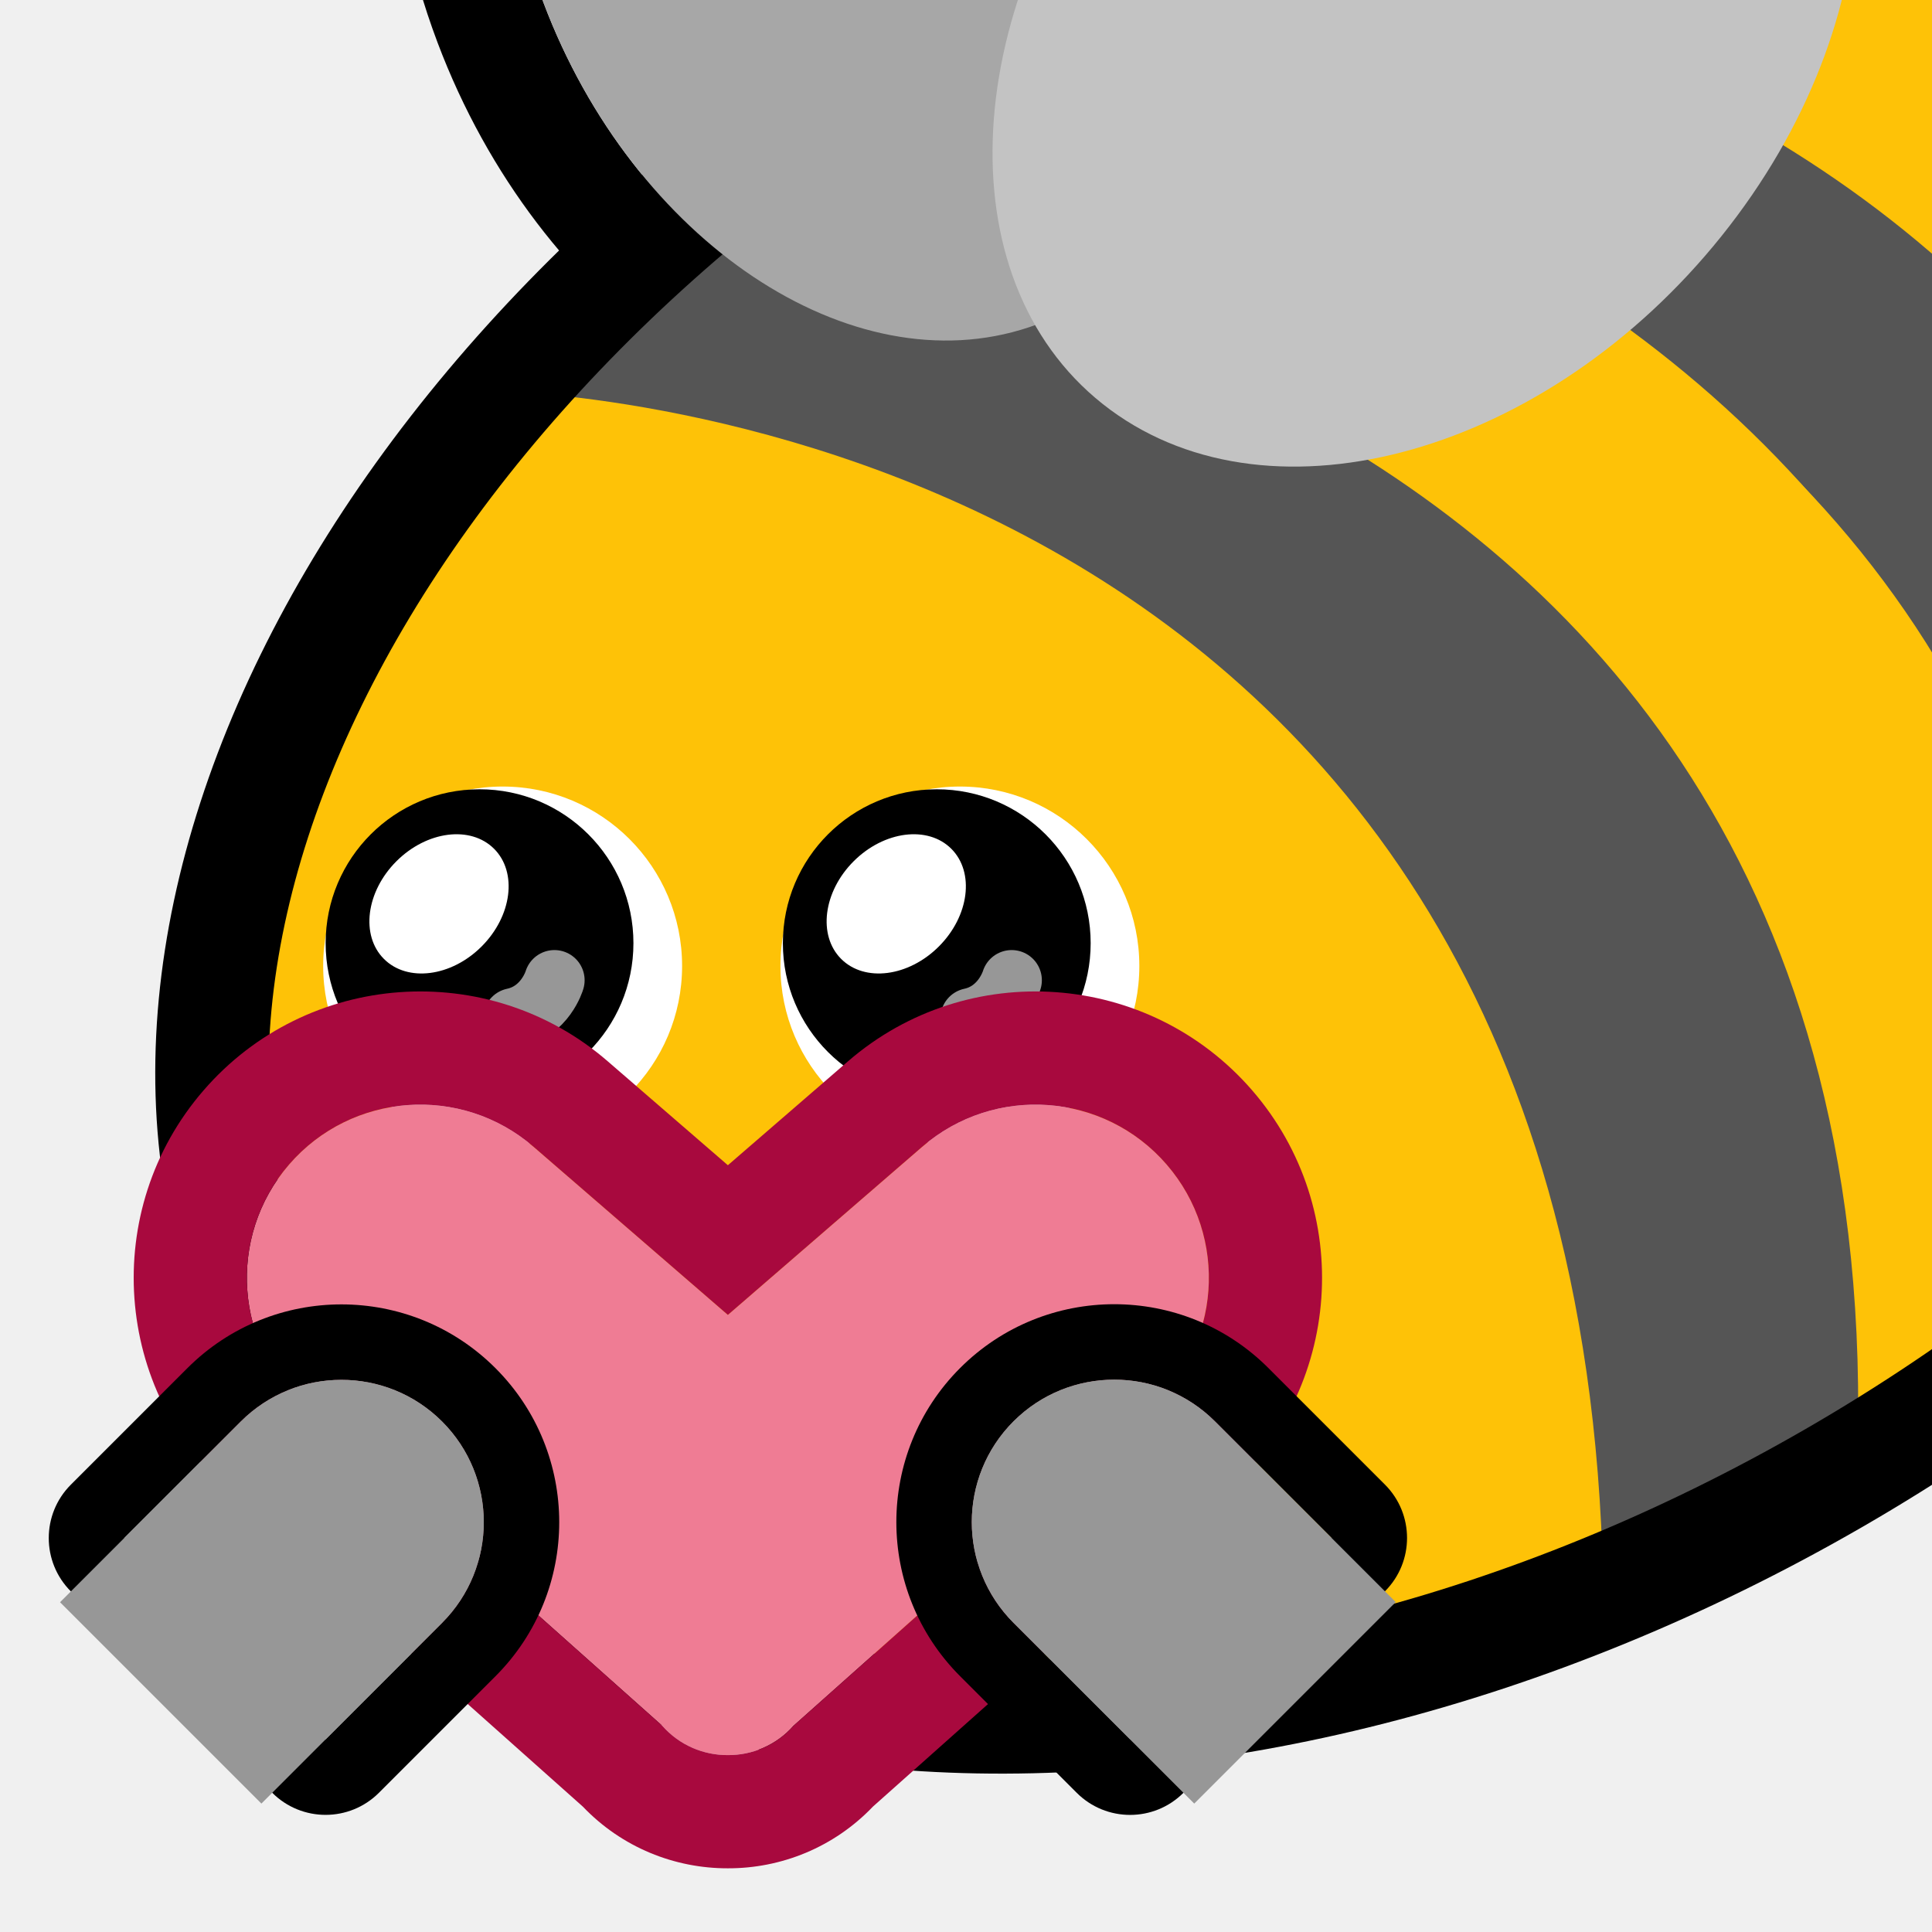
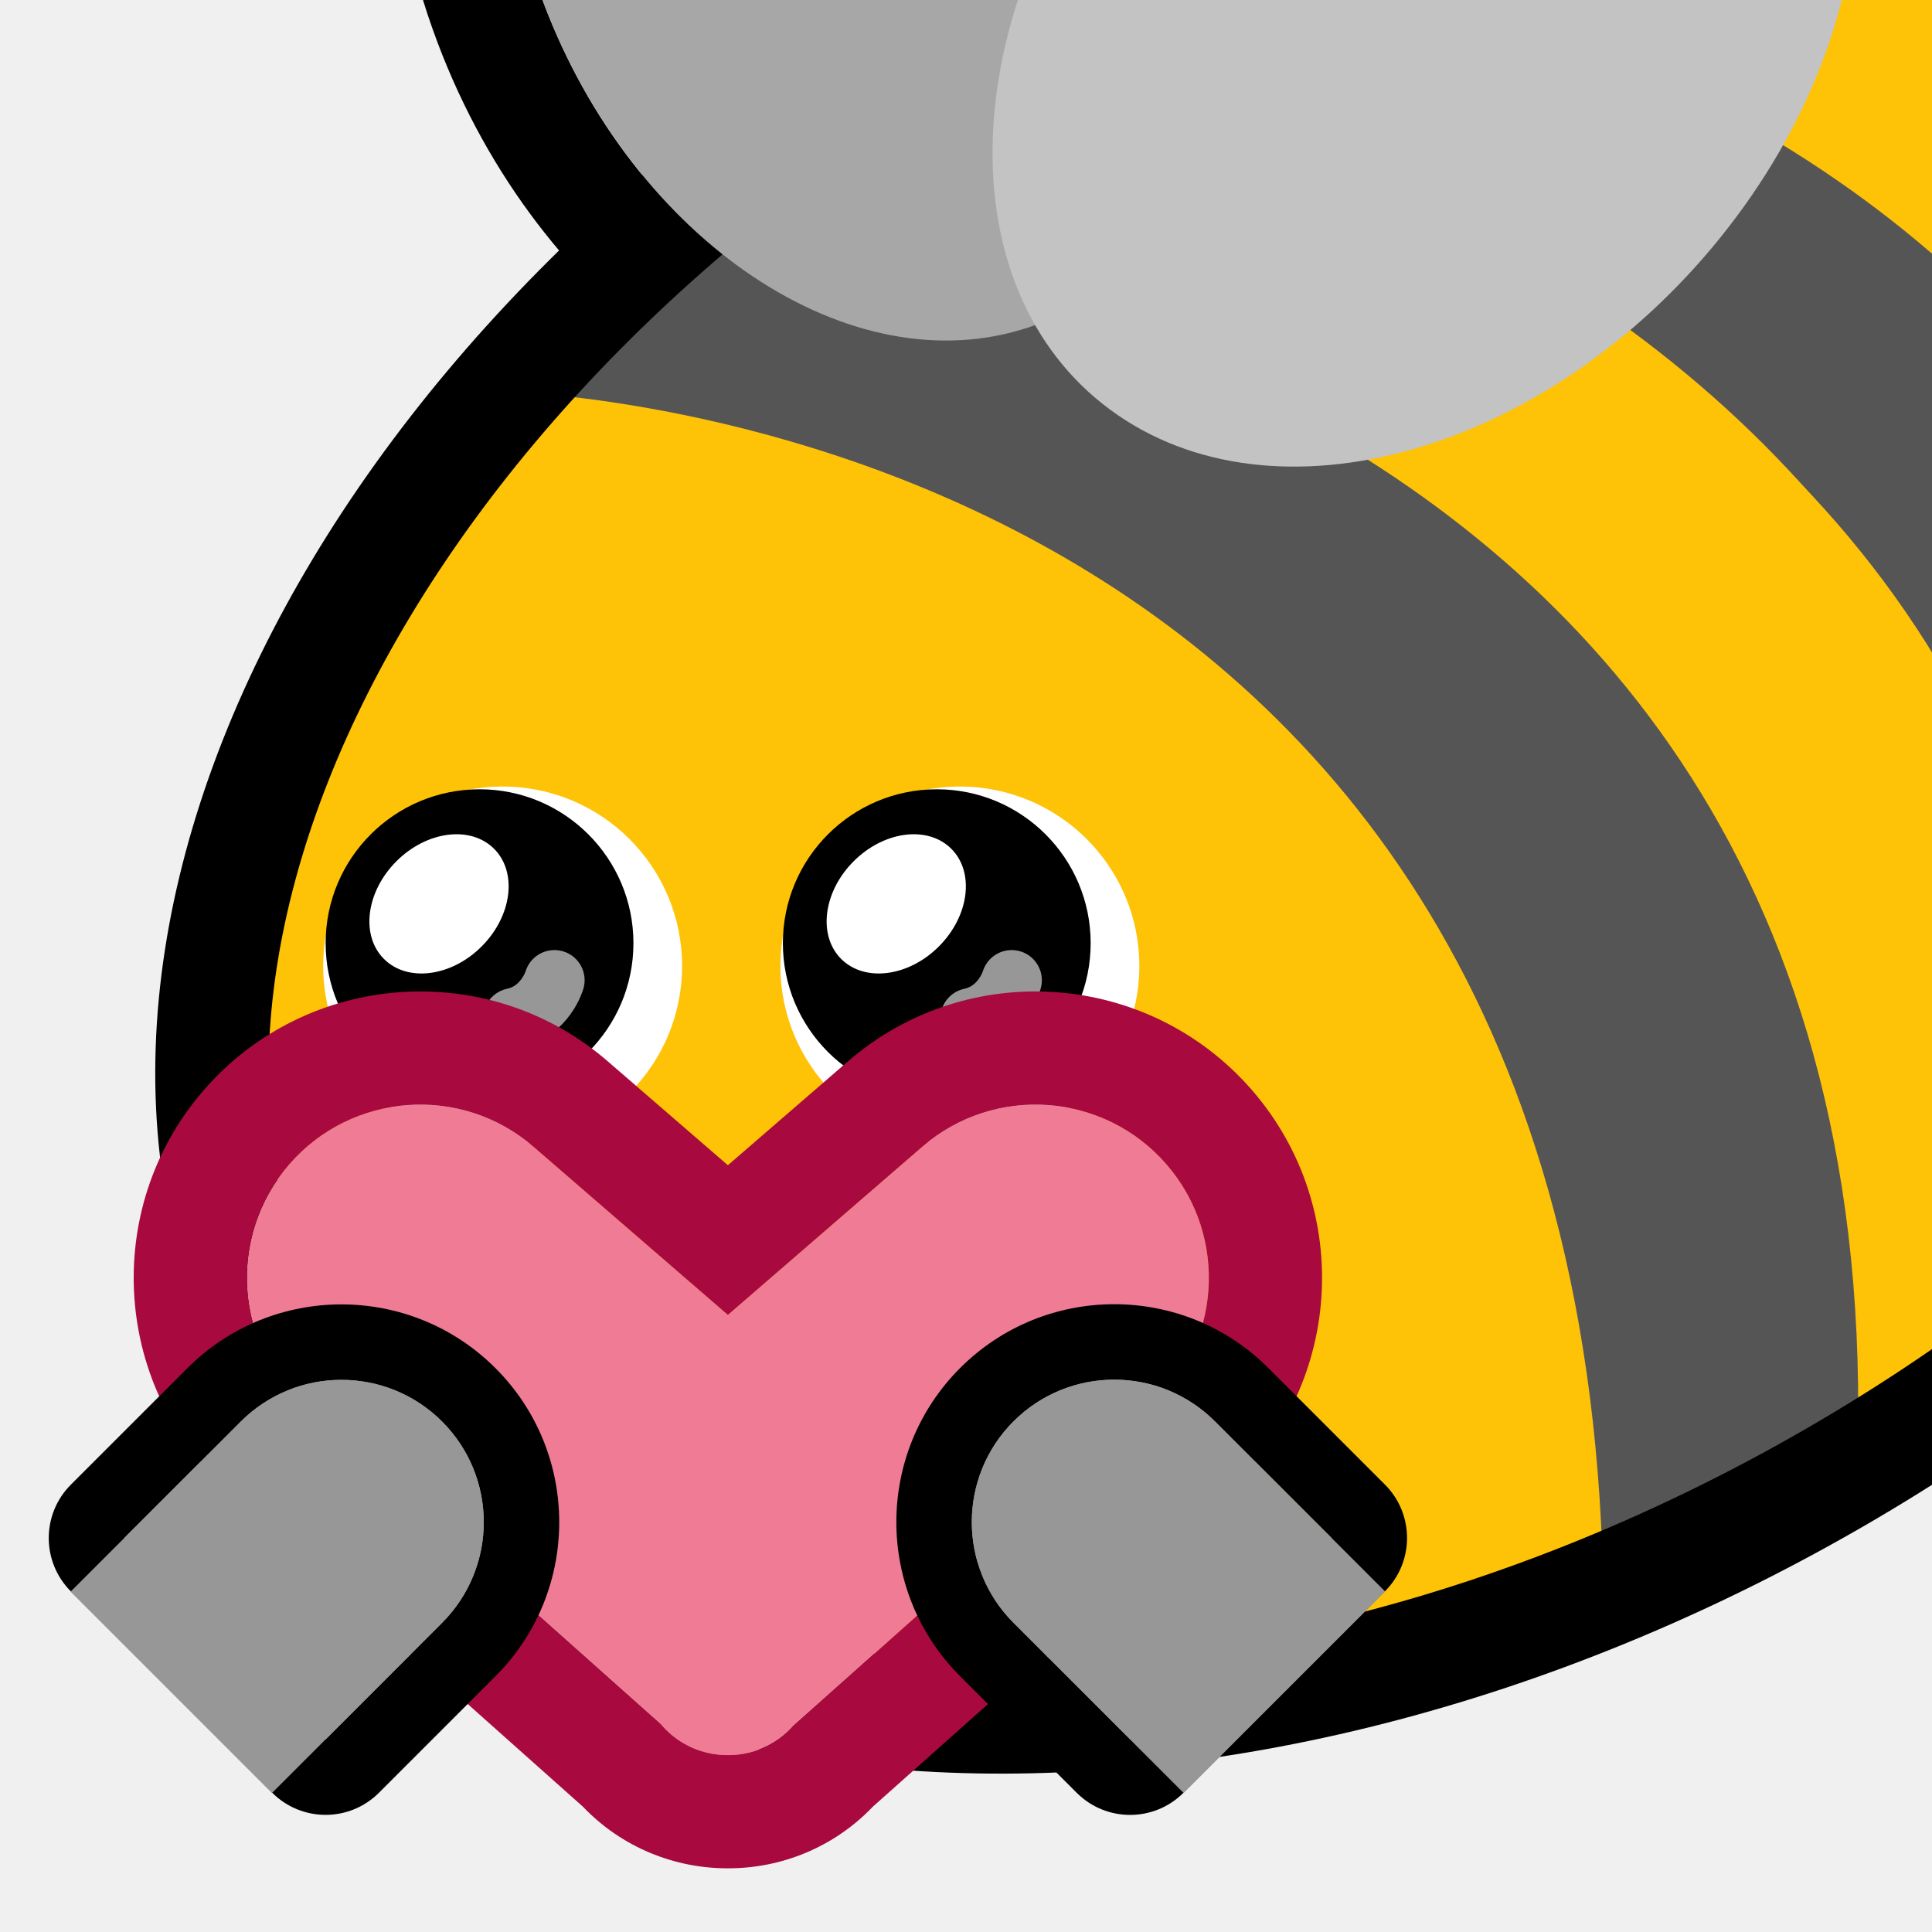
<svg xmlns="http://www.w3.org/2000/svg" width="100%" height="100%" viewBox="0 0 256 256" version="1.1" xml:space="preserve" style="fill-rule:evenodd;clip-rule:evenodd;stroke-linecap:round;stroke-linejoin:round;stroke-miterlimit:1.5;">
  <rect id="blobbee_heart" x="-0" y="0" width="256" height="256" style="fill:none;" />
  <clipPath id="_clip1">
    <rect x="-0" y="0" width="256" height="256" />
  </clipPath>
  <g clip-path="url(#_clip1)">
    <path id="Wings-outline" d="M130.856,59.756C103.019,62.47 71.403,41.235 57.982,5.65C42.637,-35.039 58.037,-75.299 88.386,-85.447C112.041,-93.356 140.798,-81.45 159.283,-56.218C186.131,-74.864 218.386,-77.209 239.378,-61.728C266.807,-41.5 268.887,4.414 239.797,40.686C211.162,76.39 165.207,86.274 138.208,66.364C135.509,64.373 133.058,62.162 130.856,59.756ZM137.155,43.08C139.645,47.429 142.961,51.231 147.111,54.291C168.802,70.288 205.09,59.987 228.095,31.302C251.1,2.617 252.167,-33.659 230.475,-49.656C210.553,-64.348 178.317,-56.856 155.368,-33.312C142.407,-61.872 115.433,-78.674 93.143,-71.221C69.559,-63.336 60.093,-31.263 72.017,0.357C83.942,31.976 112.771,51.244 136.356,43.359C136.624,43.269 136.89,43.176 137.155,43.08Z" />
    <path id="Body" d="M127.902,1.921C208.729,-44.745 300.137,-39.183 331.897,14.333C363.657,67.85 323.82,149.185 242.993,195.851C162.165,242.517 70.758,236.955 38.998,183.439C7.237,129.922 47.074,48.587 127.902,1.921Z" style="fill:rgb(254,194,7);" />
    <g id="Stripes">
      <path d="M188.793,-16.095C187.039,-14.699 315.054,-20.58 327.076,109.803C391.095,-61.796 189.429,-29.021 188.793,-16.095Z" style="fill:rgb(85,85,85);" />
      <path d="M327.076,111.159C319.401,-14.647 191.893,-17.614 192.59,-21.35L145.073,-3.751C145.073,-3.751 299.034,-6.142 304.518,142.104L323.15,113.42" style="fill:rgb(254,194,7);" />
      <path d="M275.897,172.628L304.252,142.104C298.868,-6.332 141.84,-8.914 141.842,-8.859L116.671,5.99C116.437,6.032 279.066,19.108 275.897,172.628Z" style="fill:rgb(85,85,85);" />
      <path d="M118.8,6.104L91.65,27.286C91.65,27.286 247.73,42.825 246.071,194.336L275.383,174.688C286.256,24.404 117.148,7.374 114.749,9.264" style="fill:rgb(254,194,7);" />
      <path d="M85.819,30.174L65.463,51.814C65.463,51.814 209.143,53.111 212.42,209.36L246.071,194.336C251.812,38.125 90.484,31.835 85.819,30.174Z" style="fill:rgb(85,85,85);" />
    </g>
    <path id="Body-outline" d="M127.902,1.921C208.729,-44.745 300.137,-39.183 331.897,14.333C363.657,67.85 323.82,149.185 242.993,195.851C162.165,242.517 70.758,236.955 38.998,183.439C7.237,129.922 47.074,48.587 127.902,1.921Z" style="fill:none;stroke:black;stroke-width:15px;" />
    <g id="Wings">
      <path id="Back-wing" d="M93.143,-71.221C116.727,-79.107 145.556,-59.838 157.481,-28.219C169.406,3.4 159.94,35.473 136.356,43.359C112.771,51.244 83.942,31.976 72.017,0.357C60.093,-31.263 69.559,-63.336 93.143,-71.221Z" style="fill:rgb(167,167,167);" />
      <path id="Front-wing" d="M230.475,-49.656C252.167,-33.659 251.1,2.617 228.095,31.302C205.09,59.987 168.802,70.288 147.111,54.291C125.419,38.295 126.486,2.019 149.491,-26.666C172.496,-55.351 208.784,-65.652 230.475,-49.656Z" style="fill:rgb(195,195,195);" />
    </g>
    <g id="Eyes">
      <g id="Right-eye">
        <circle id="Eye-white" cx="127.189" cy="128" r="23.779" style="fill:white;" />
        <circle id="Pupil" cx="124.127" cy="124.976" r="20.392" />
        <path id="Eye-reflection-top" d="M113.113,114.122C117.141,110.094 122.94,109.354 126.055,112.469C129.171,115.585 128.43,121.384 124.403,125.412C120.375,129.44 114.576,130.18 111.46,127.065C108.344,123.949 109.085,118.15 113.113,114.122Z" style="fill:white;" />
        <path id="Eye-reflection-bottom" d="M134.052,129.888C134.052,129.888 132.852,134.024 128.61,134.929" style="fill:none;stroke:rgb(151,151,151);stroke-width:8px;" />
      </g>
      <g id="Left-eye">
        <circle id="Eye-white1" cx="66.602" cy="128" r="23.779" style="fill:white;" />
        <circle id="Pupil1" cx="63.541" cy="124.976" r="20.392" />
        <path id="Eye-reflection-top1" d="M52.526,114.122C56.554,110.094 62.354,109.354 65.469,112.469C68.585,115.585 67.844,121.384 63.816,125.412C59.789,129.44 53.989,130.18 50.874,127.065C47.758,123.949 48.499,118.15 52.526,114.122Z" style="fill:white;" />
        <path id="Eye-reflection-bottom1" d="M73.465,129.888C73.465,129.888 72.266,134.024 68.024,134.929" style="fill:none;stroke:rgb(151,151,151);stroke-width:8px;" />
      </g>
    </g>
    <path id="Heart" d="M87.749,228.668L40.65,186.704C31.063,178.41 30.013,163.894 38.306,154.307C46.599,144.719 61.116,143.669 70.703,151.962L96.448,174.232L122.192,151.962C131.779,143.669 146.296,144.719 154.589,154.307C162.882,163.894 161.832,178.41 152.245,186.704L105.146,228.668C102.863,231.261 99.661,232.58 96.448,232.559C93.234,232.58 90.032,231.261 87.749,228.668Z" style="fill:rgb(239,124,148);" />
    <path d="M77.228,239.384C77.226,239.382 77.224,239.38 77.221,239.378C76.583,238.809 30.744,197.968 30.787,198.005C14.985,184.288 13.266,160.325 26.962,144.493C40.671,128.645 64.668,126.908 80.517,140.618C80.517,140.618 96.448,154.398 96.448,154.398L112.378,140.618C128.227,126.908 152.224,128.645 165.934,144.493C179.616,160.31 177.913,184.245 162.151,197.967C162.151,197.967 115.667,239.384 115.671,239.38C110.49,244.807 103.482,247.581 96.446,247.56C89.411,247.579 82.408,244.807 77.228,239.384ZM87.749,228.668C90.032,231.261 93.234,232.58 96.448,232.559C99.661,232.58 102.863,231.261 105.146,228.668L152.245,186.704C161.832,178.41 162.882,163.894 154.589,154.307C146.296,144.719 131.779,143.669 122.192,151.962L96.448,174.232L70.703,151.962C61.116,143.669 46.599,144.719 38.306,154.307C30.013,163.894 31.063,178.41 40.65,186.704L87.749,228.668Z" style="fill:rgb(168,9,62);" />
    <g id="Hands">
      <g id="Right-hand">
        <path id="Outline" d="M160.993,188.338L176.441,203.786L149.742,230.485L134.294,215.037C126.926,207.669 126.926,195.706 134.294,188.338C141.662,180.97 153.625,180.97 160.993,188.338Z" style="fill:rgb(151,151,151);" />
        <path d="M168.064,181.267L183.512,196.715C187.417,200.62 187.417,206.952 183.512,210.857L156.813,237.556C152.908,241.461 146.576,241.461 142.671,237.556L127.223,222.108C115.953,210.838 115.953,192.537 127.223,181.267C138.493,169.997 156.793,169.997 168.064,181.267ZM160.993,188.338C153.625,180.97 141.662,180.97 134.294,188.338C126.926,195.706 126.926,207.669 134.294,215.037L149.742,230.485L176.441,203.786L160.993,188.338Z" />
-         <path id="Fill" d="M160.993,188.338L184.939,212.285L158.241,238.984L134.294,215.037C126.926,207.669 126.926,195.706 134.294,188.338C141.662,180.97 153.625,180.97 160.993,188.338Z" style="fill:rgb(151,151,151);" />
+         <path id="Fill" d="M160.993,188.338L183.535,210.881L156.837,237.579L134.294,215.037C126.926,207.669 126.926,195.706 134.294,188.338C141.662,180.97 153.625,180.97 160.993,188.338Z" style="fill:rgb(151,151,151);" />
      </g>
      <g id="Left-hand">
        <path id="Outline1" d="M31.899,188.359L16.461,203.797L43.142,230.479L58.58,215.04C65.943,207.677 65.943,195.722 58.58,188.359C51.217,180.996 39.262,180.996 31.899,188.359Z" style="fill:rgb(151,151,151);" />
        <path d="M24.828,181.288C36.093,170.022 54.386,170.022 65.651,181.288C76.917,192.553 76.917,210.846 65.651,222.111L50.213,237.55C46.308,241.455 39.976,241.455 36.071,237.55L9.39,210.868C5.484,206.963 5.484,200.631 9.39,196.726L24.828,181.288ZM31.899,188.359L16.461,203.797L43.142,230.479L58.58,215.04C65.943,207.677 65.943,195.722 58.58,188.359C51.217,180.996 39.262,180.996 31.899,188.359Z" />
-         <path id="Fill1" d="M31.899,188.359L7.956,212.302L34.637,238.984L58.58,215.04C65.943,207.677 65.943,195.722 58.58,188.359C51.217,180.996 39.262,180.996 31.899,188.359Z" style="fill:rgb(151,151,151);" />
+         <path id="Fill1" d="M31.899,188.359L9.36,210.898L36.041,237.579L58.58,215.04C65.943,207.677 65.943,195.722 58.58,188.359C51.217,180.996 39.262,180.996 31.899,188.359Z" style="fill:rgb(151,151,151);" />
      </g>
    </g>
  </g>
</svg>
